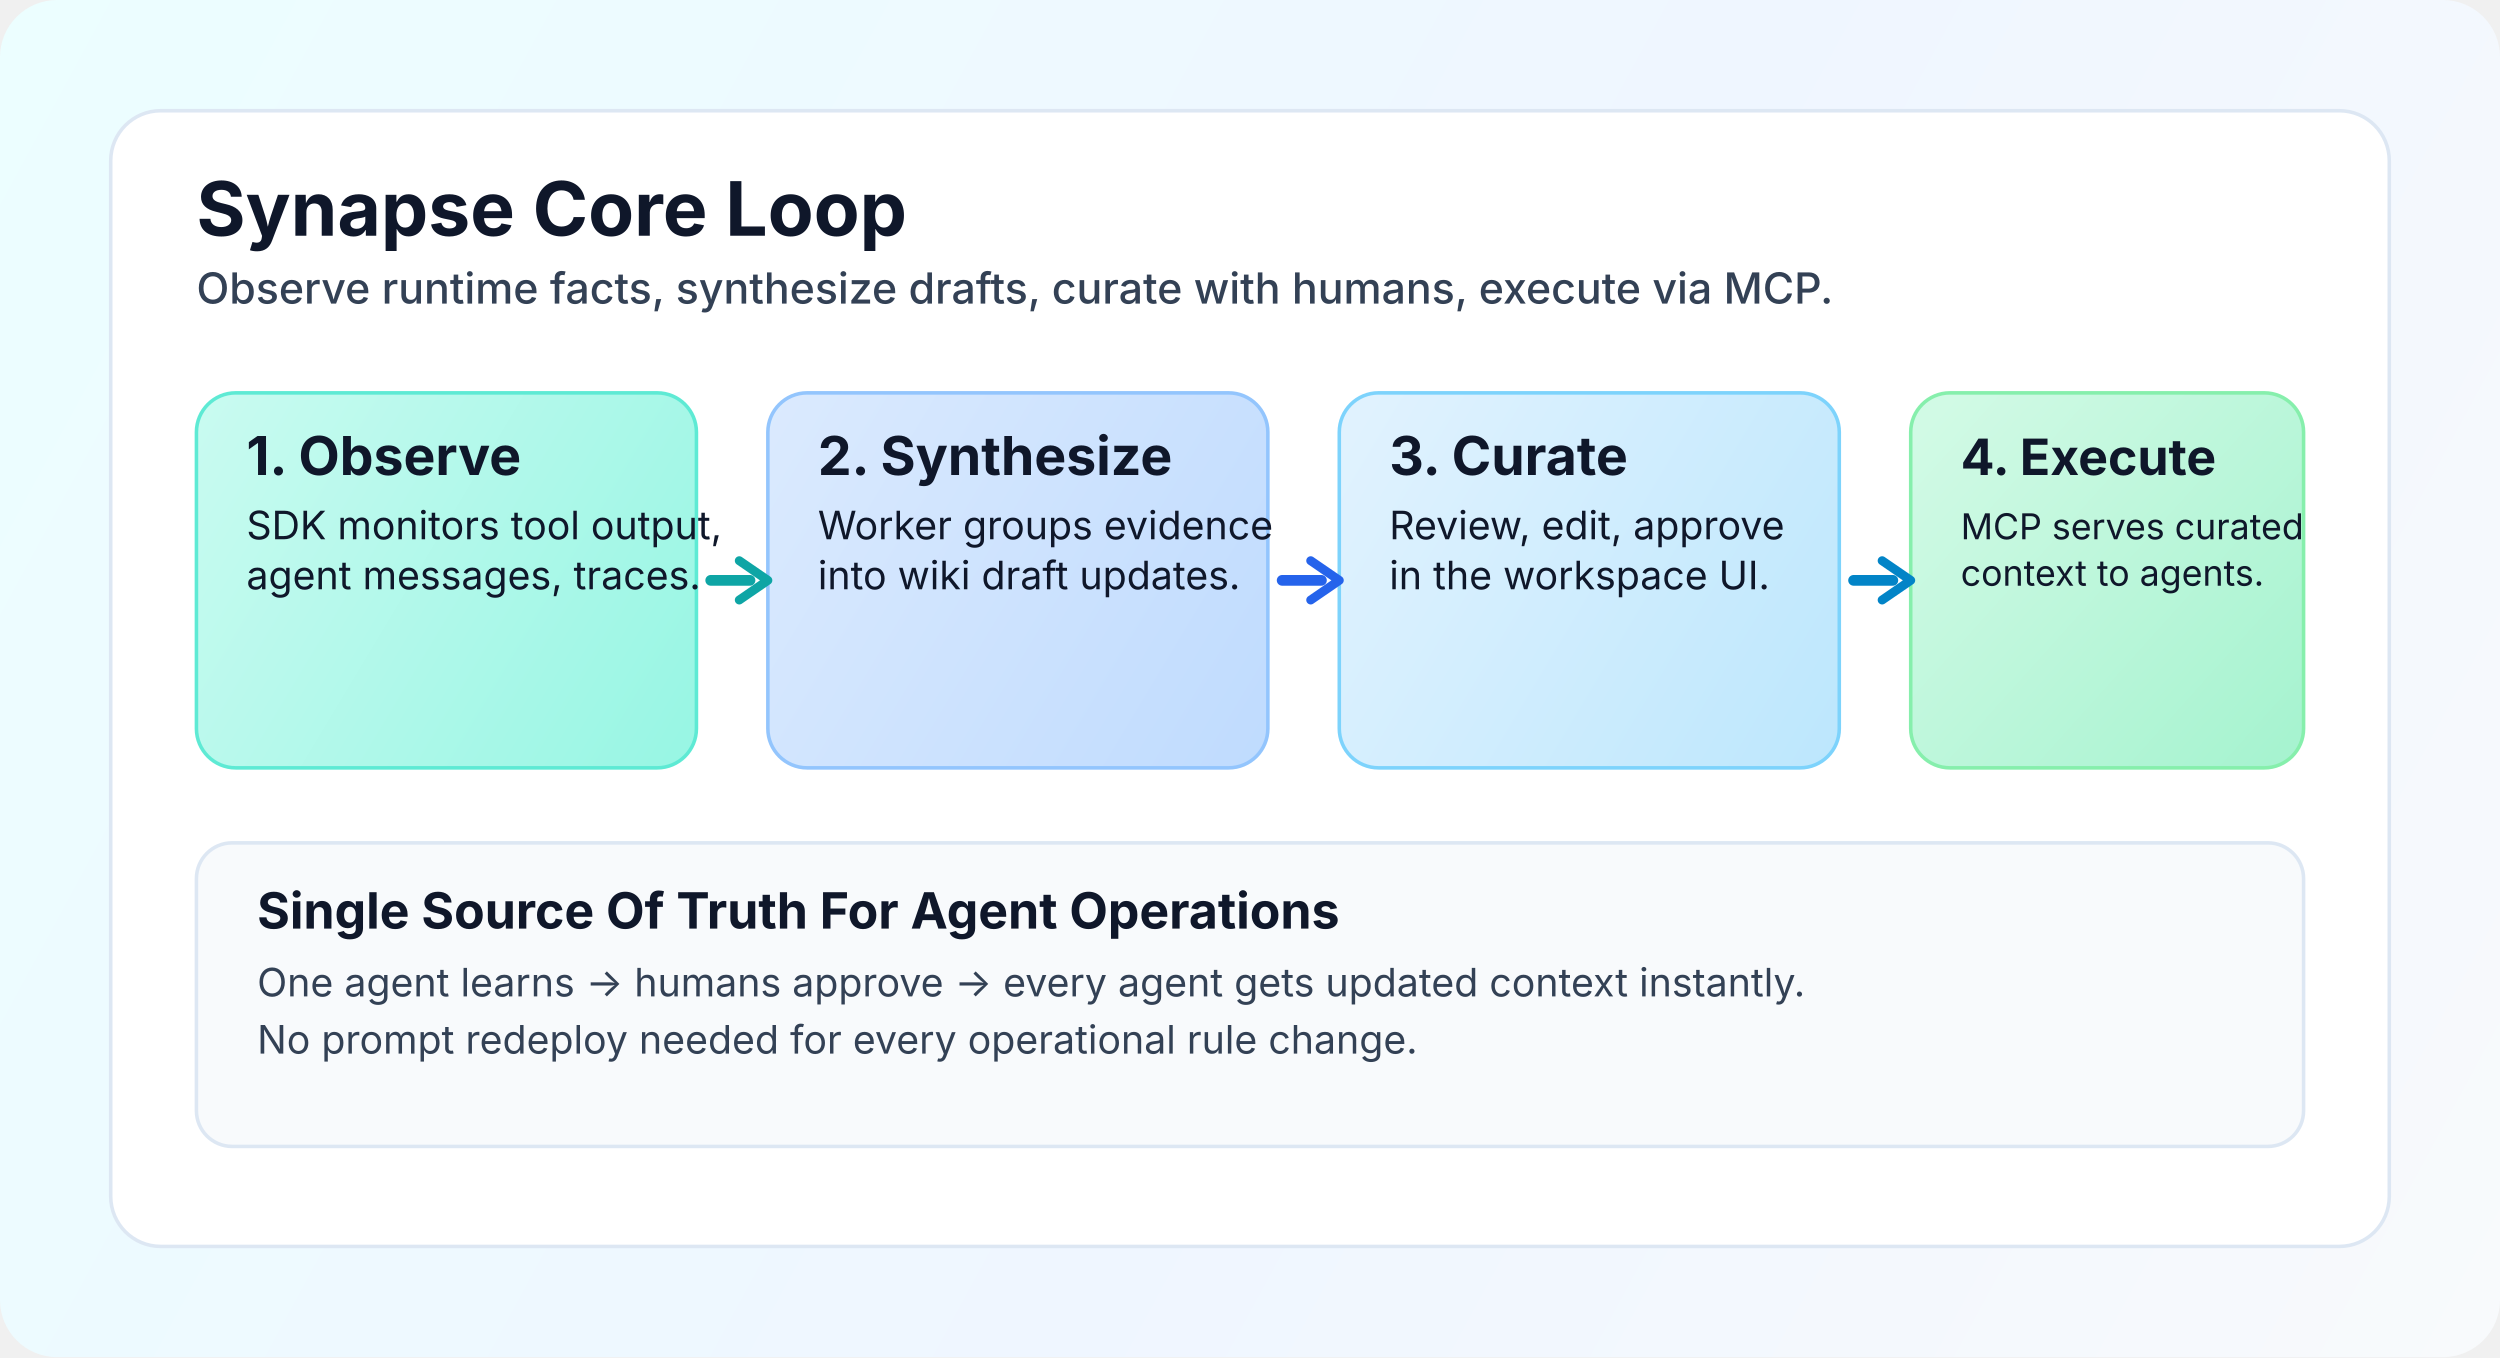
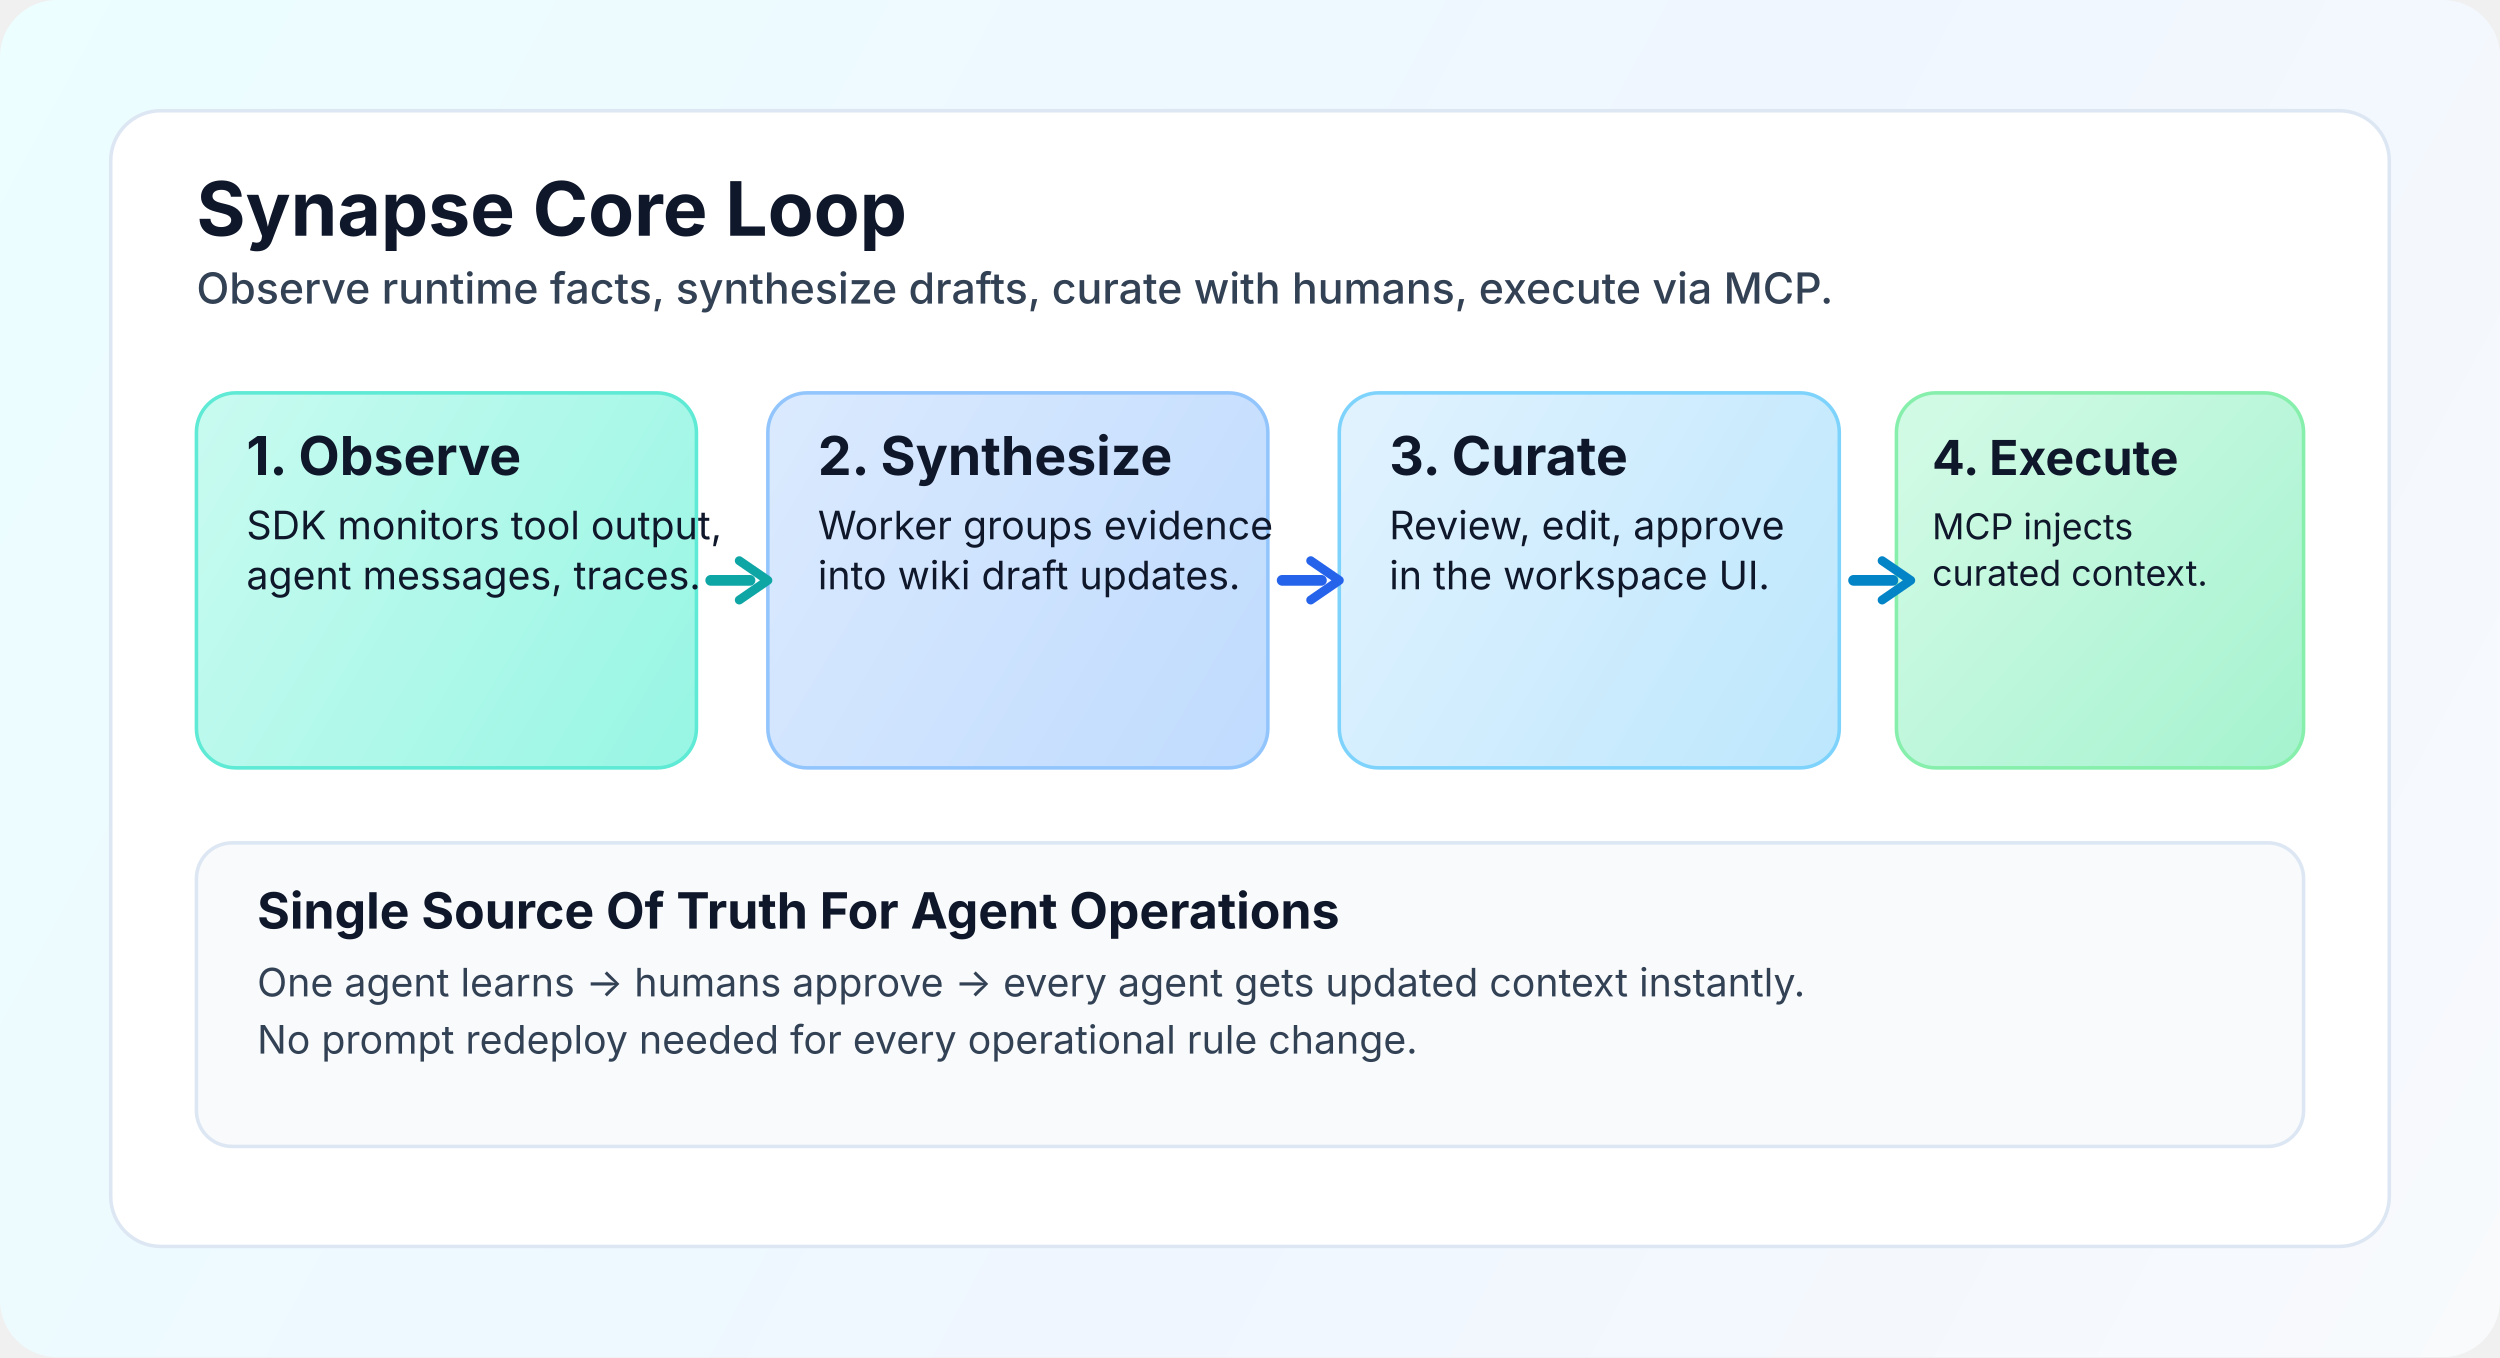
<svg xmlns="http://www.w3.org/2000/svg" width="1400" height="760" viewBox="0 0 1400 760" fill="none">
  <defs>
    <linearGradient id="heroBg" x1="0" y1="0" x2="1400" y2="760" gradientUnits="userSpaceOnUse">
      <stop stop-color="#ECFEFF" />
      <stop offset="0.55" stop-color="#EFF6FF" />
      <stop offset="1" stop-color="#F8FAFC" />
    </linearGradient>
    <linearGradient id="observeCard" x1="120" y1="170" x2="420" y2="350" gradientUnits="userSpaceOnUse">
      <stop stop-color="#CCFBF1" />
      <stop offset="1" stop-color="#99F6E4" />
    </linearGradient>
    <linearGradient id="synthesizeCard" x1="460" y1="170" x2="760" y2="350" gradientUnits="userSpaceOnUse">
      <stop stop-color="#DBEAFE" />
      <stop offset="1" stop-color="#BFDBFE" />
    </linearGradient>
    <linearGradient id="curateCard" x1="800" y1="170" x2="1100" y2="350" gradientUnits="userSpaceOnUse">
      <stop stop-color="#E0F2FE" />
      <stop offset="1" stop-color="#BAE6FD" />
    </linearGradient>
    <linearGradient id="executeCard" x1="1140" y1="170" x2="1340" y2="350" gradientUnits="userSpaceOnUse">
      <stop stop-color="#D1FAE5" />
      <stop offset="1" stop-color="#A7F3D0" />
    </linearGradient>
  </defs>
  <rect width="1400" height="760" rx="32" fill="url(#heroBg)" />
  <rect x="62" y="62" width="1276" height="636" rx="28" fill="white" stroke="#DDE7F3" stroke-width="2" />
  <text x="110" y="132" fill="#0F172A" font-size="42" font-family="Inter, Segoe UI, Helvetica, Arial, sans-serif" font-weight="700">
    Synapse Core Loop
  </text>
  <text x="110" y="170" fill="#334155" font-size="24" font-family="Inter, Segoe UI, Helvetica, Arial, sans-serif" font-weight="500">
    Observe runtime facts, synthesize drafts, curate with humans, execute via MCP.
  </text>
  <rect x="110" y="220" width="280" height="210" rx="22" fill="url(#observeCard)" stroke="#5EEAD4" stroke-width="2" />
  <rect x="430" y="220" width="280" height="210" rx="22" fill="url(#synthesizeCard)" stroke="#93C5FD" stroke-width="2" />
  <rect x="750" y="220" width="280" height="210" rx="22" fill="url(#curateCard)" stroke="#7DD3FC" stroke-width="2" />
-   <rect x="1070" y="220" width="220" height="210" rx="22" fill="url(#executeCard)" stroke="#86EFAC" stroke-width="2" />
+   <rect x="1062" y="220" width="228" height="210" rx="22" fill="url(#executeCard)" stroke="#86EFAC" stroke-width="2" />
  <text x="138" y="266" fill="#0F172A" font-size="30" font-family="Inter, Segoe UI, Helvetica, Arial, sans-serif" font-weight="700">
    1. Observe
  </text>
  <text x="138" y="302" fill="#0F172A" font-size="22" font-family="Inter, Segoe UI, Helvetica, Arial, sans-serif">
    SDK monitors tool output,
  </text>
  <text x="138" y="330" fill="#0F172A" font-size="22" font-family="Inter, Segoe UI, Helvetica, Arial, sans-serif">
    agent messages, traces.
  </text>
  <text x="458" y="266" fill="#0F172A" font-size="30" font-family="Inter, Segoe UI, Helvetica, Arial, sans-serif" font-weight="700">
    2. Synthesize
  </text>
  <text x="458" y="302" fill="#0F172A" font-size="22" font-family="Inter, Segoe UI, Helvetica, Arial, sans-serif">
    Worker groups evidence
  </text>
  <text x="458" y="330" fill="#0F172A" font-size="22" font-family="Inter, Segoe UI, Helvetica, Arial, sans-serif">
    into wiki draft updates.
  </text>
  <text x="778" y="266" fill="#0F172A" font-size="30" font-family="Inter, Segoe UI, Helvetica, Arial, sans-serif" font-weight="700">
    3. Curate
  </text>
  <text x="778" y="302" fill="#0F172A" font-size="22" font-family="Inter, Segoe UI, Helvetica, Arial, sans-serif">
    Review, edit, approve
  </text>
  <text x="778" y="330" fill="#0F172A" font-size="22" font-family="Inter, Segoe UI, Helvetica, Arial, sans-serif">
    in the workspace UI.
  </text>
-   <text x="1098" y="266" fill="#0F172A" font-size="28" font-family="Inter, Segoe UI, Helvetica, Arial, sans-serif" font-weight="700">
+   <text x="1082" y="266" fill="#0F172A" font-size="27" font-family="Inter, Segoe UI, Helvetica, Arial, sans-serif" font-weight="700">
    4. Execute
  </text>
-   <text x="1098" y="302" fill="#0F172A" font-size="20" font-family="Inter, Segoe UI, Helvetica, Arial, sans-serif">
-     MCP serves curated
+   <text x="1082" y="302" fill="#0F172A" font-size="20" font-family="Inter, Segoe UI, Helvetica, Arial, sans-serif">
+     MCP injects
  </text>
-   <text x="1098" y="328" fill="#0F172A" font-size="20" font-family="Inter, Segoe UI, Helvetica, Arial, sans-serif">
-     context to agents.
+   <text x="1082" y="328" fill="#0F172A" font-size="20" font-family="Inter, Segoe UI, Helvetica, Arial, sans-serif">
+     curated context.
  </text>
  <path d="M398 325H420" stroke="#0EA5A5" stroke-width="6" stroke-linecap="round" />
  <path d="M718 325H740" stroke="#2563EB" stroke-width="6" stroke-linecap="round" />
  <path d="M1038 325H1060" stroke="#0284C7" stroke-width="6" stroke-linecap="round" />
  <path d="M414 314L430 325L414 336" stroke="#0EA5A5" stroke-width="5" stroke-linecap="round" stroke-linejoin="round" />
  <path d="M734 314L750 325L734 336" stroke="#2563EB" stroke-width="5" stroke-linecap="round" stroke-linejoin="round" />
  <path d="M1054 314L1070 325L1054 336" stroke="#0284C7" stroke-width="5" stroke-linecap="round" stroke-linejoin="round" />
  <rect x="110" y="472" width="1180" height="170" rx="20" fill="#F8FAFC" stroke="#DDE7F3" stroke-width="2" />
  <text x="144" y="520" fill="#0F172A" font-size="28" font-family="Inter, Segoe UI, Helvetica, Arial, sans-serif" font-weight="700">
    Single Source Of Truth For Agent Operations
  </text>
  <text x="144" y="558" fill="#334155" font-size="22" font-family="Inter, Segoe UI, Helvetica, Arial, sans-serif">
    One agent learns -&gt; humans approve -&gt; every agent gets updated context instantly.
  </text>
  <text x="144" y="590" fill="#334155" font-size="22" font-family="Inter, Segoe UI, Helvetica, Arial, sans-serif">
    No prompt redeploy needed for every operational rule change.
  </text>
</svg>
